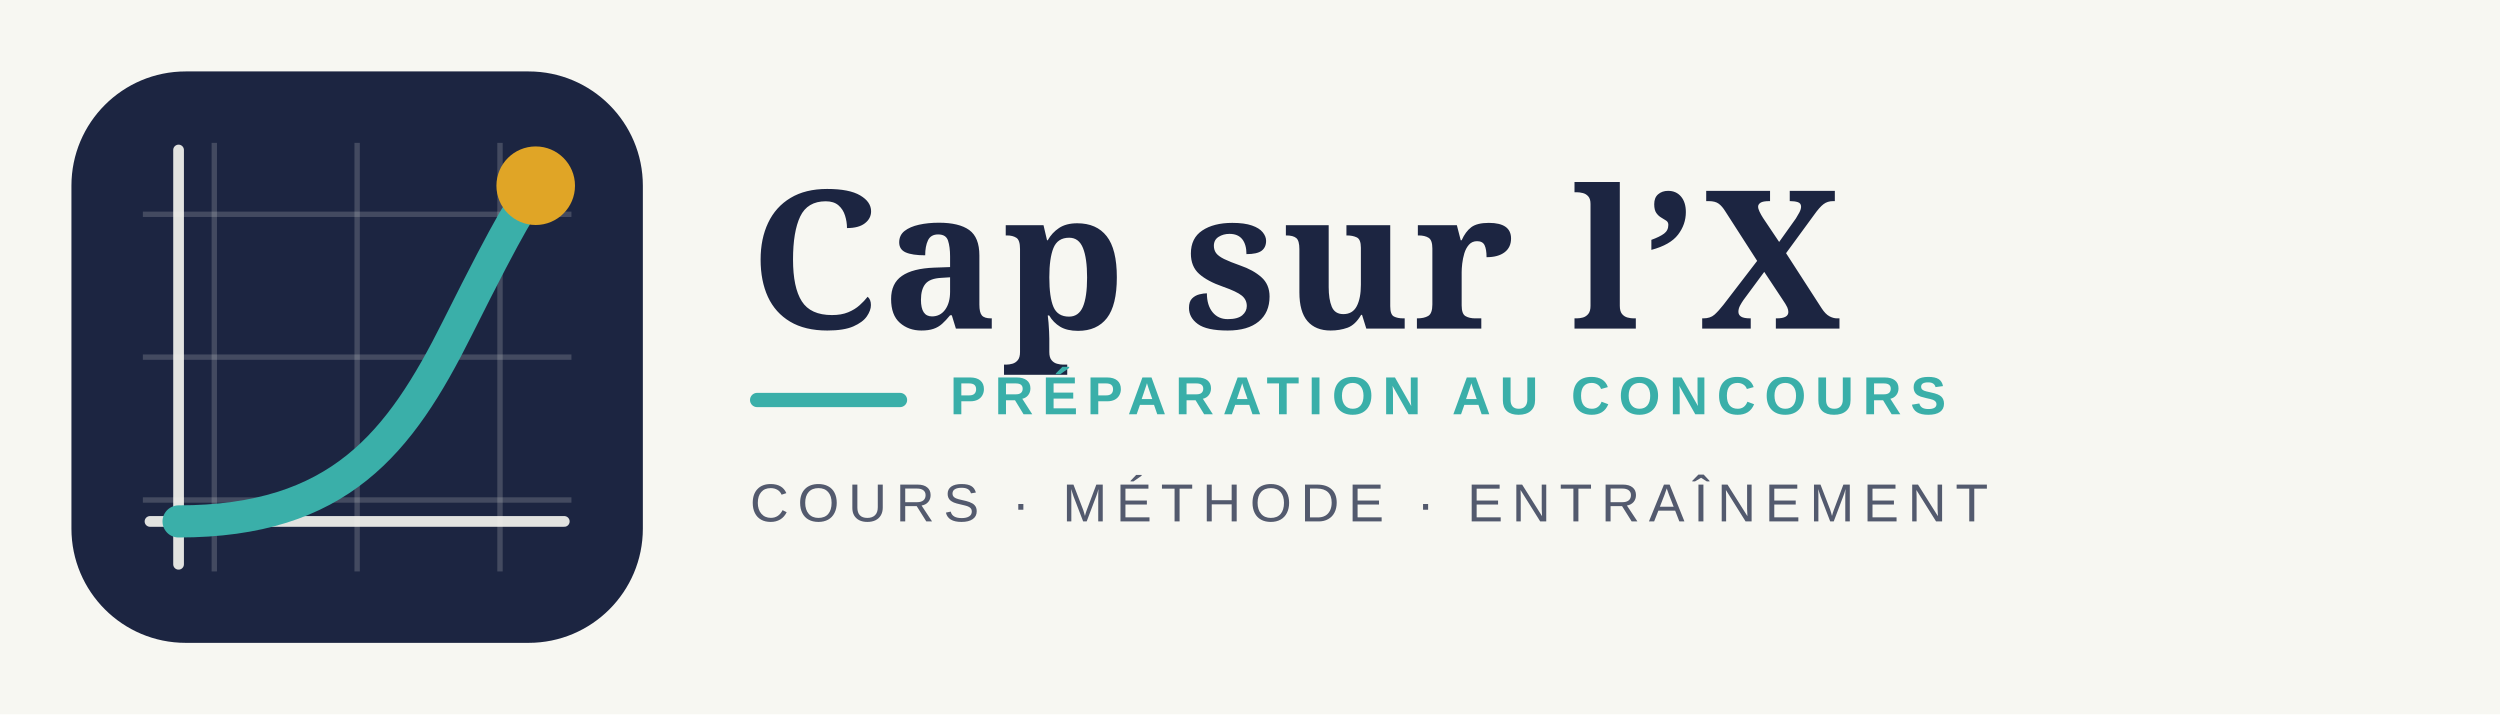
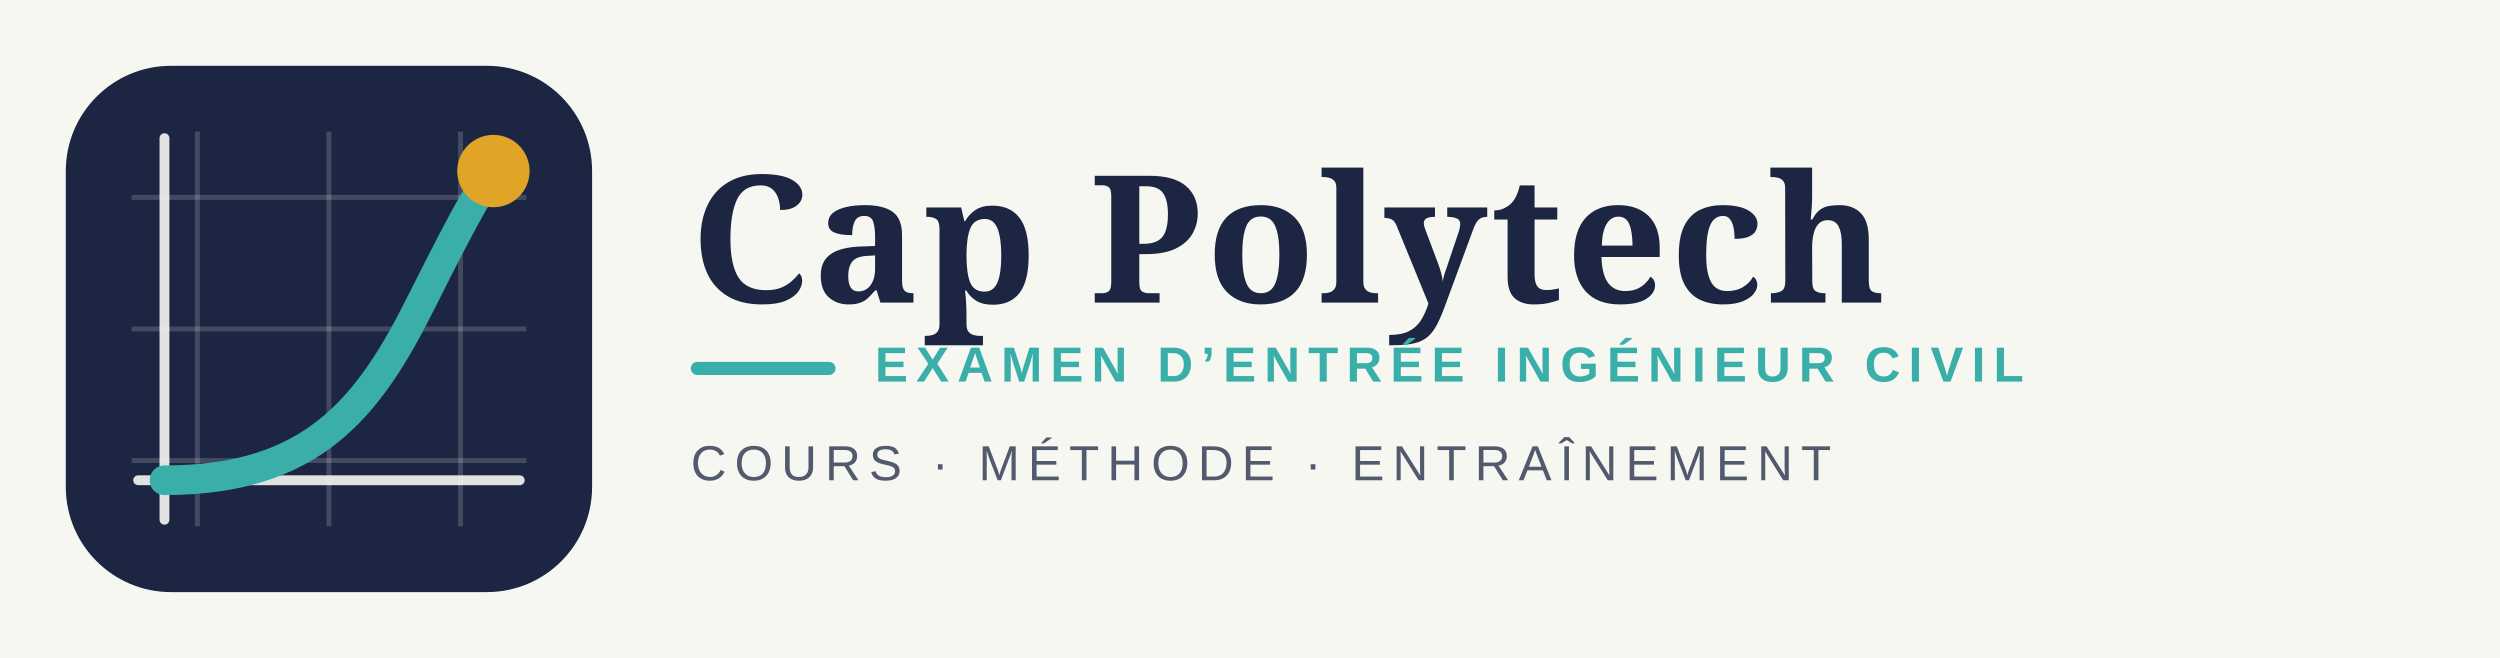
- <svg xmlns="http://www.w3.org/2000/svg" viewBox="0 0 700 200" width="700" height="200">
-   <rect width="700" height="200" fill="#F7F7F2" />
+ <svg xmlns="http://www.w3.org/2000/svg" viewBox="0 0 760 200" width="760" height="200">
+   <rect width="760" height="200" fill="#F7F7F2" />
  <rect x="20" y="20" width="160" height="160" rx="32" fill="#1C2541" />
  <g stroke="#F7F7F2" stroke-opacity="0.18" stroke-width="1.5">
    <line x1="60" y1="40" x2="60" y2="160" />
    <line x1="100" y1="40" x2="100" y2="160" />
    <line x1="140" y1="40" x2="140" y2="160" />
    <line x1="40" y1="60" x2="160" y2="60" />
    <line x1="40" y1="100" x2="160" y2="100" />
    <line x1="40" y1="140" x2="160" y2="140" />
  </g>
  <path d="M42 146 L158 146 M50 158 L50 42" stroke="#F7F7F2" stroke-width="3" stroke-linecap="round" fill="none" opacity="0.9" />
  <path d="M50 146 C 95 146, 112 124, 128 92 S 146 58, 150 52" stroke="#3AAFA9" stroke-width="9" stroke-linecap="round" fill="none" />
  <circle cx="150" cy="52" r="11" fill="#E0A526" />
-   <text x="210" y="92" font-family="Georgia, 'Playfair Display', serif" font-size="54" font-weight="700" fill="#1C2541" letter-spacing="1">Cap sur l’X</text>
+   <text x="210" y="92" font-family="Georgia, 'Playfair Display', serif" font-size="54" font-weight="700" fill="#1C2541" letter-spacing="1">Cap Polytech</text>
  <rect x="210" y="110" width="44" height="4" rx="2" fill="#3AAFA9" />
-   <text x="266" y="116" font-family="'Montserrat', 'Helvetica Neue', Arial, sans-serif" font-size="15" font-weight="600" fill="#3AAFA9" letter-spacing="2.5">PRÉPARATION AU CONCOURS</text>
+   <text x="266" y="116" font-family="'Montserrat', 'Helvetica Neue', Arial, sans-serif" font-size="15" font-weight="600" fill="#3AAFA9" letter-spacing="2.5">EXAMEN D’ENTRÉE INGÉNIEUR CIVIL</text>
  <text x="210" y="146" font-family="'Montserrat', 'Helvetica Neue', Arial, sans-serif" font-size="15" font-weight="500" fill="#1C2541" opacity="0.75" letter-spacing="2.5">COURS · MÉTHODE · ENTRAÎNEMENT</text>
</svg>
